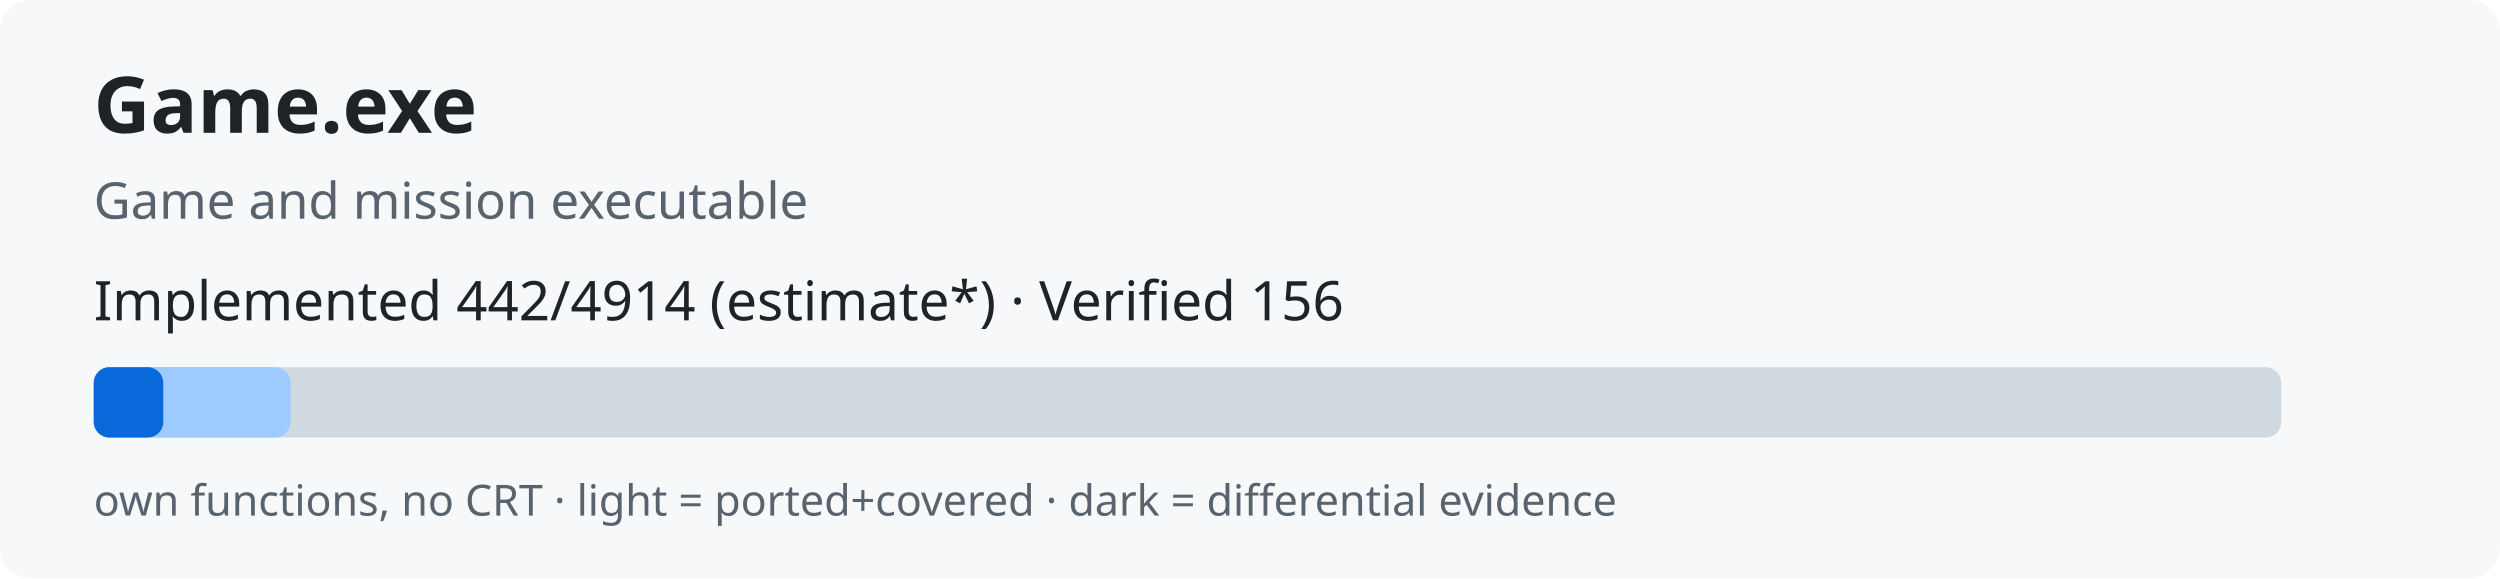
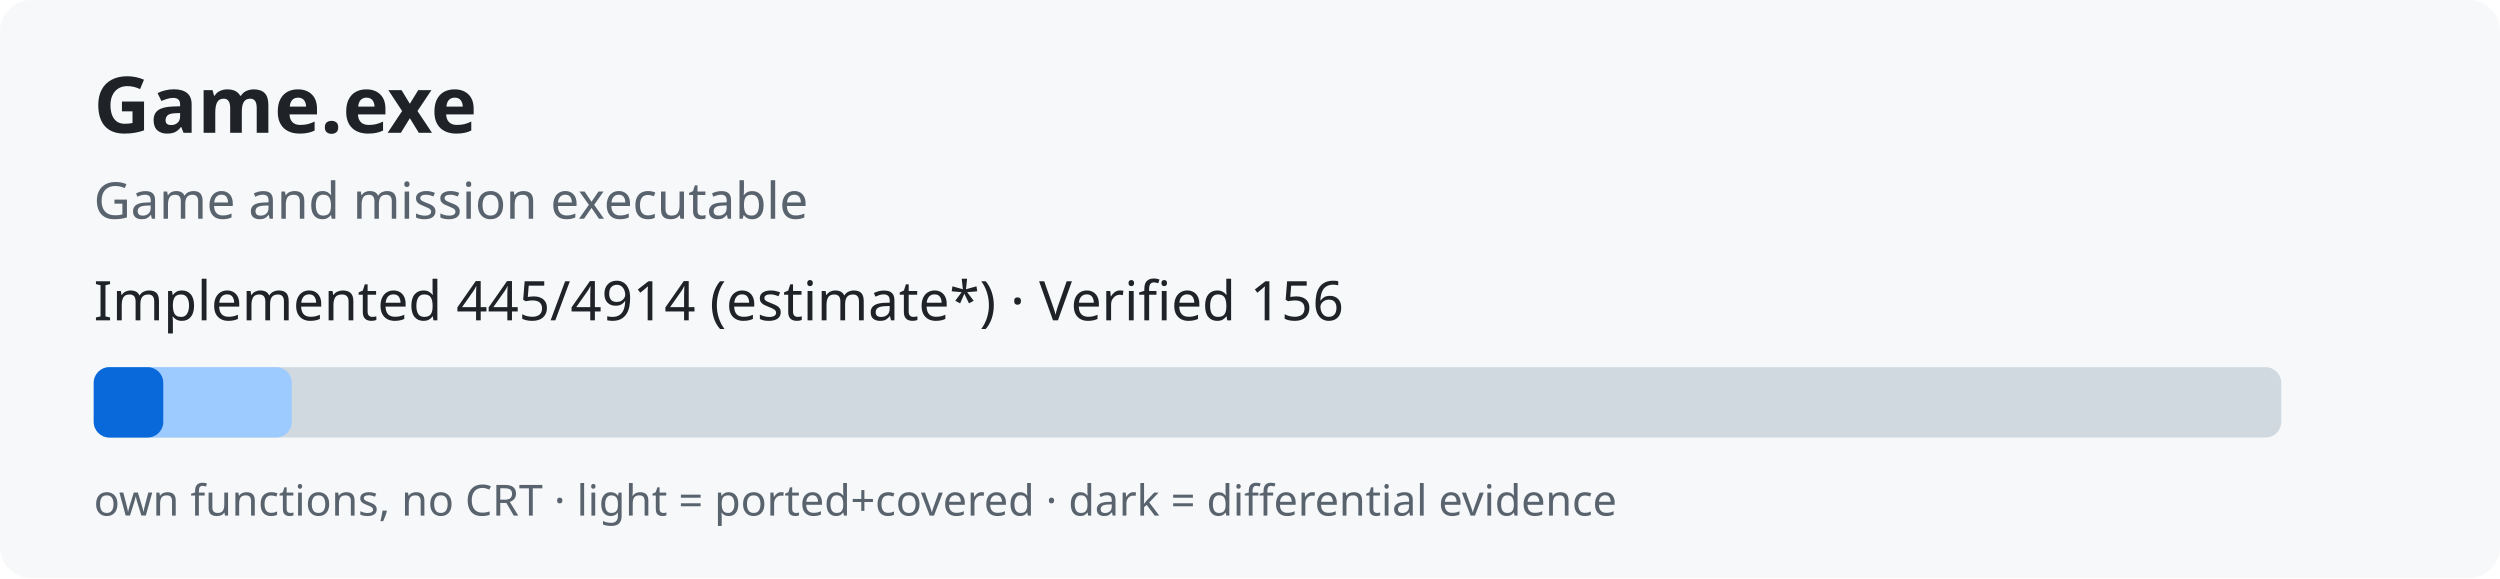
<svg xmlns="http://www.w3.org/2000/svg" width="640" height="148" role="img">
  <rect width="640" height="148" rx="8" fill="#f6f8fa" />
  <text x="24" y="34" font-family="sans-serif" font-size="20" font-weight="bold" fill="#1f2328">Game.exe</text>
  <text x="24" y="56" font-family="sans-serif" font-size="13" fill="#59636e">Game and mission executable</text>
-   <text x="24" y="82" font-family="sans-serif" font-size="14" fill="#1f2328">Implemented 442/4914 (estimate*) · Verified 156</text>
+   <text x="24" y="82" font-family="sans-serif" font-size="14" fill="#1f2328">Implemented 445/4914 (estimate*) · Verified 156</text>
  <rect x="24" y="94" width="560" height="18" rx="4" fill="#d1d9e0" />
-   <rect x="24" y="94" width="50.4" height="18" rx="4" fill="#9ecbff" />
+   <rect x="24" y="94" width="50.7" height="18" rx="4" fill="#9ecbff" />
  <rect x="24" y="94" width="17.8" height="18" rx="4" fill="#0969da" />
  <text x="24" y="132" font-family="sans-serif" font-size="11" fill="#59636e">own functions, no CRT · light = ported+covered · dark = differential evidence</text>
</svg>
